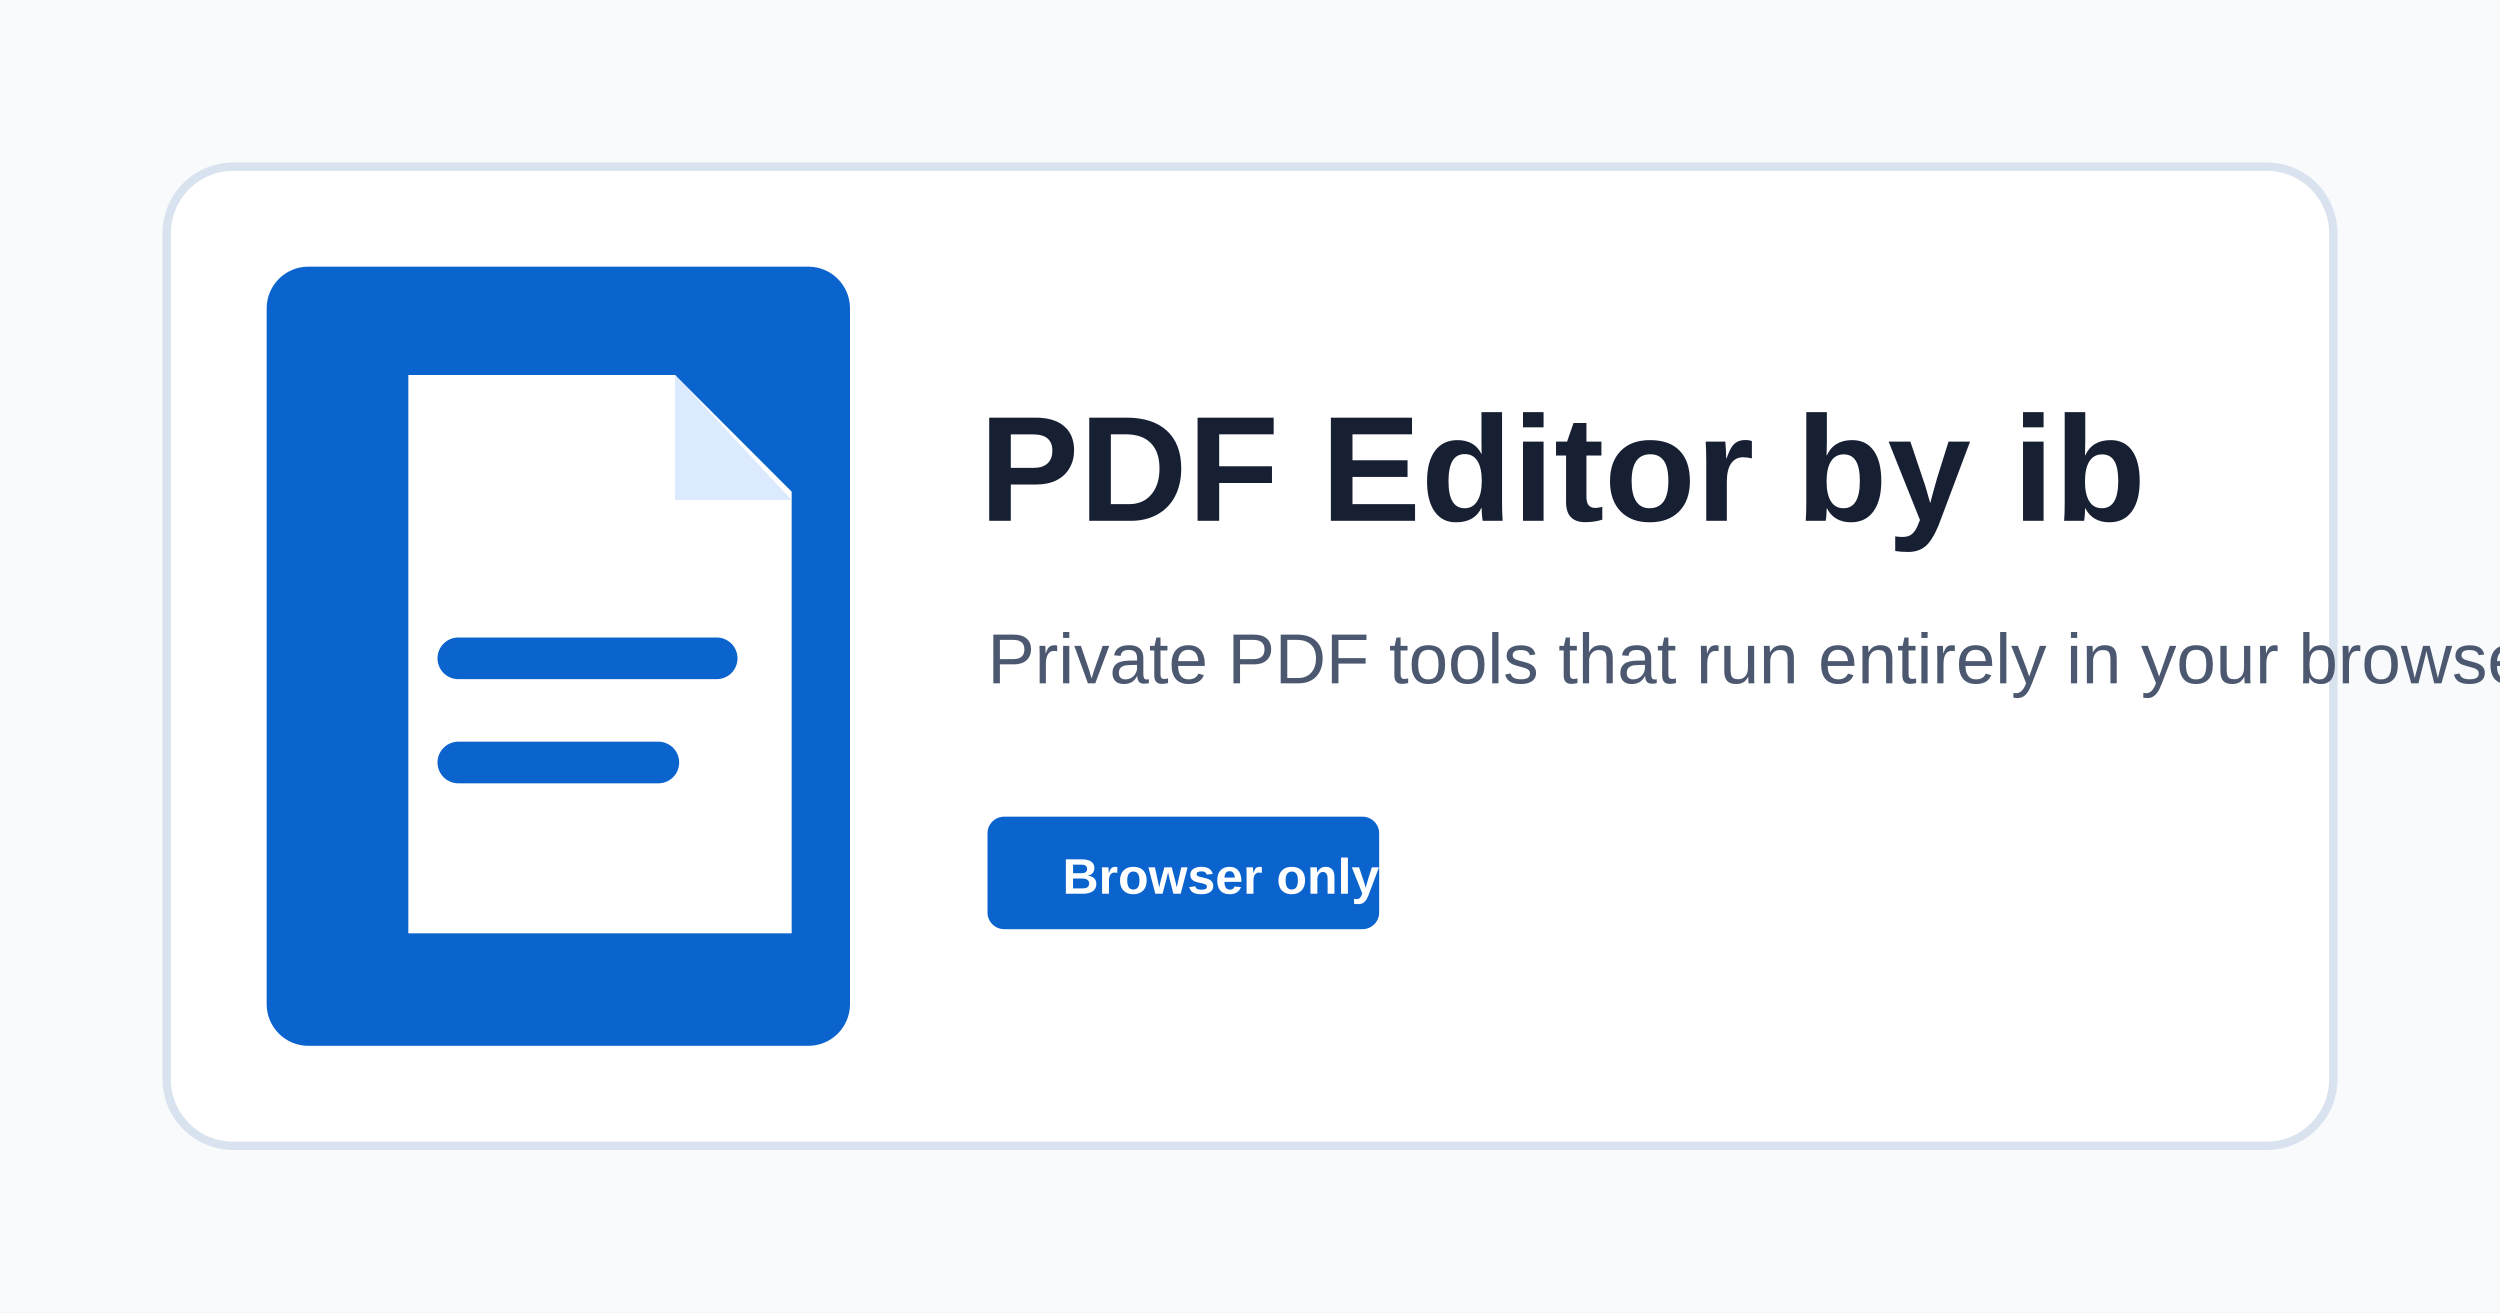
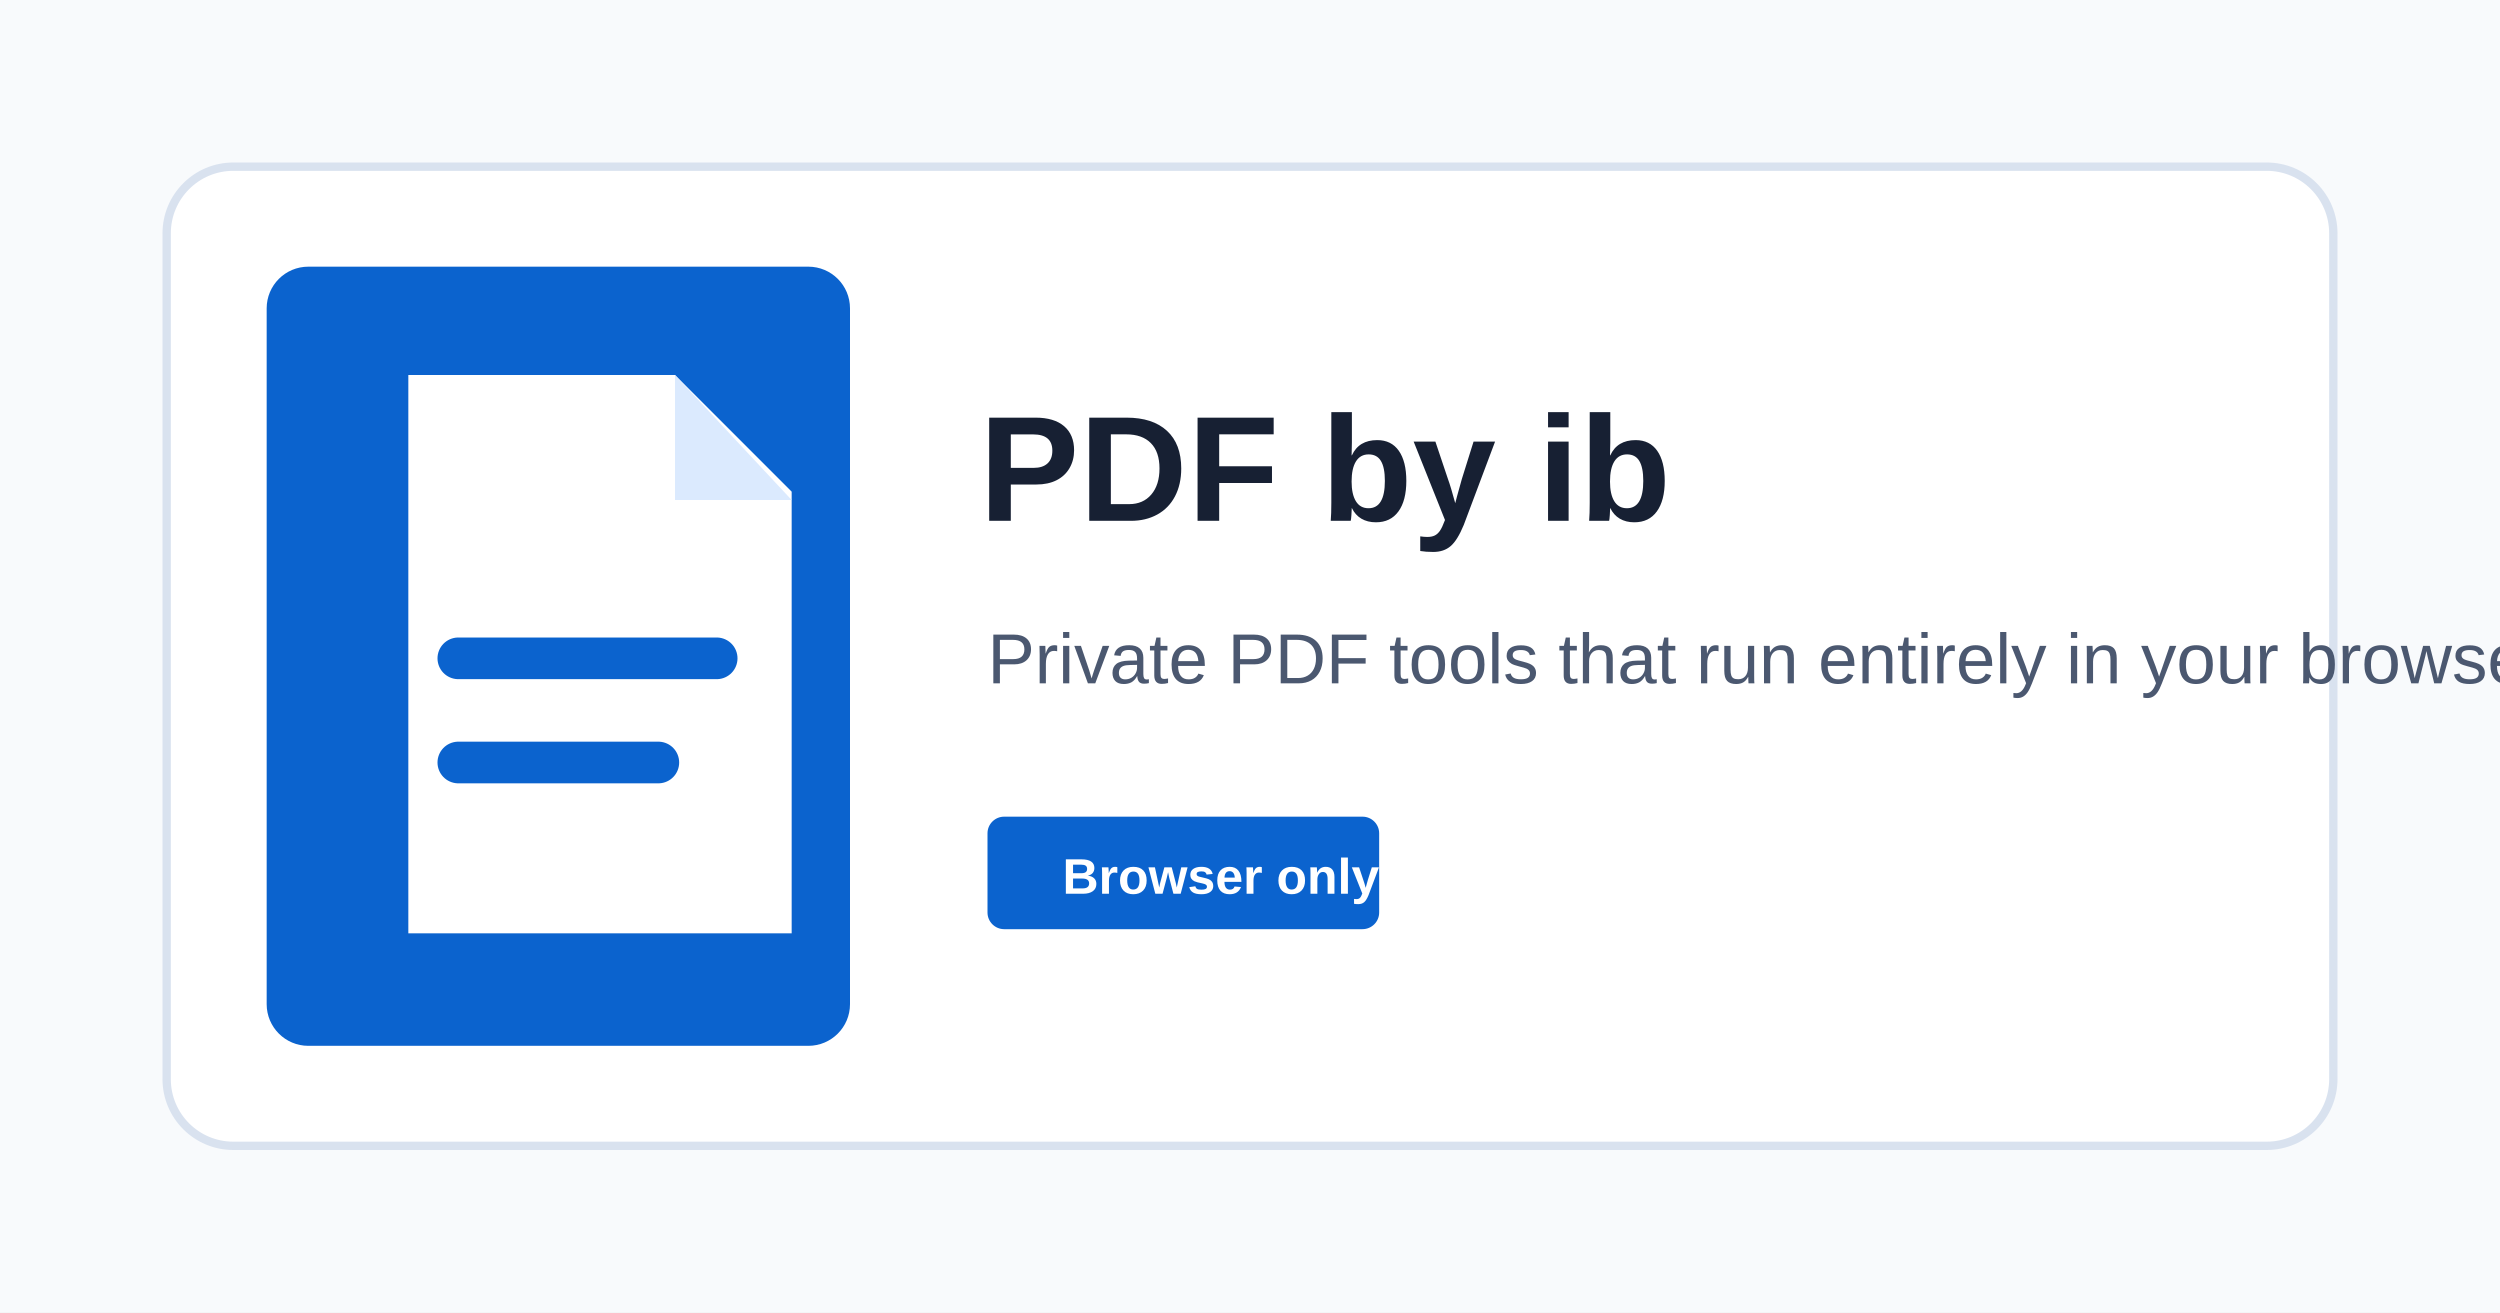
<svg xmlns="http://www.w3.org/2000/svg" viewBox="0 0 1200 630" role="img" aria-labelledby="title desc">
  <rect width="1200" height="630" fill="#f8fafc" />
  <rect x="80" y="80" width="1040" height="470" rx="32" fill="#ffffff" stroke="#d9e2ef" stroke-width="4" />
  <rect x="128" y="128" width="280" height="374" rx="20" fill="#0b63ce" />
  <path d="M196 180h128l56 56v212H196z" fill="#ffffff" />
  <path d="M324 180v60h56z" fill="#dbeafe" />
  <path d="M220 316h124M220 366h96" stroke="#0b63ce" stroke-width="20" stroke-linecap="round" />
-   <text x="470" y="250" fill="#172033" font-family="Arial, sans-serif" font-size="72" font-weight="700">PDF Editor by ib</text>
+   <text x="470" y="250" fill="#172033" font-family="Arial, sans-serif" font-size="72" font-weight="700">PDF by ib</text>
  <text x="474" y="328" fill="#4b5870" font-family="Arial, sans-serif" font-size="34">Private PDF tools that run entirely in your browser.</text>
  <rect x="474" y="392" width="188" height="54" rx="8" fill="#0b63ce" />
  <text x="510" y="429" fill="#ffffff" font-family="Arial, sans-serif" font-size="24" font-weight="700">Browser only</text>
</svg>
